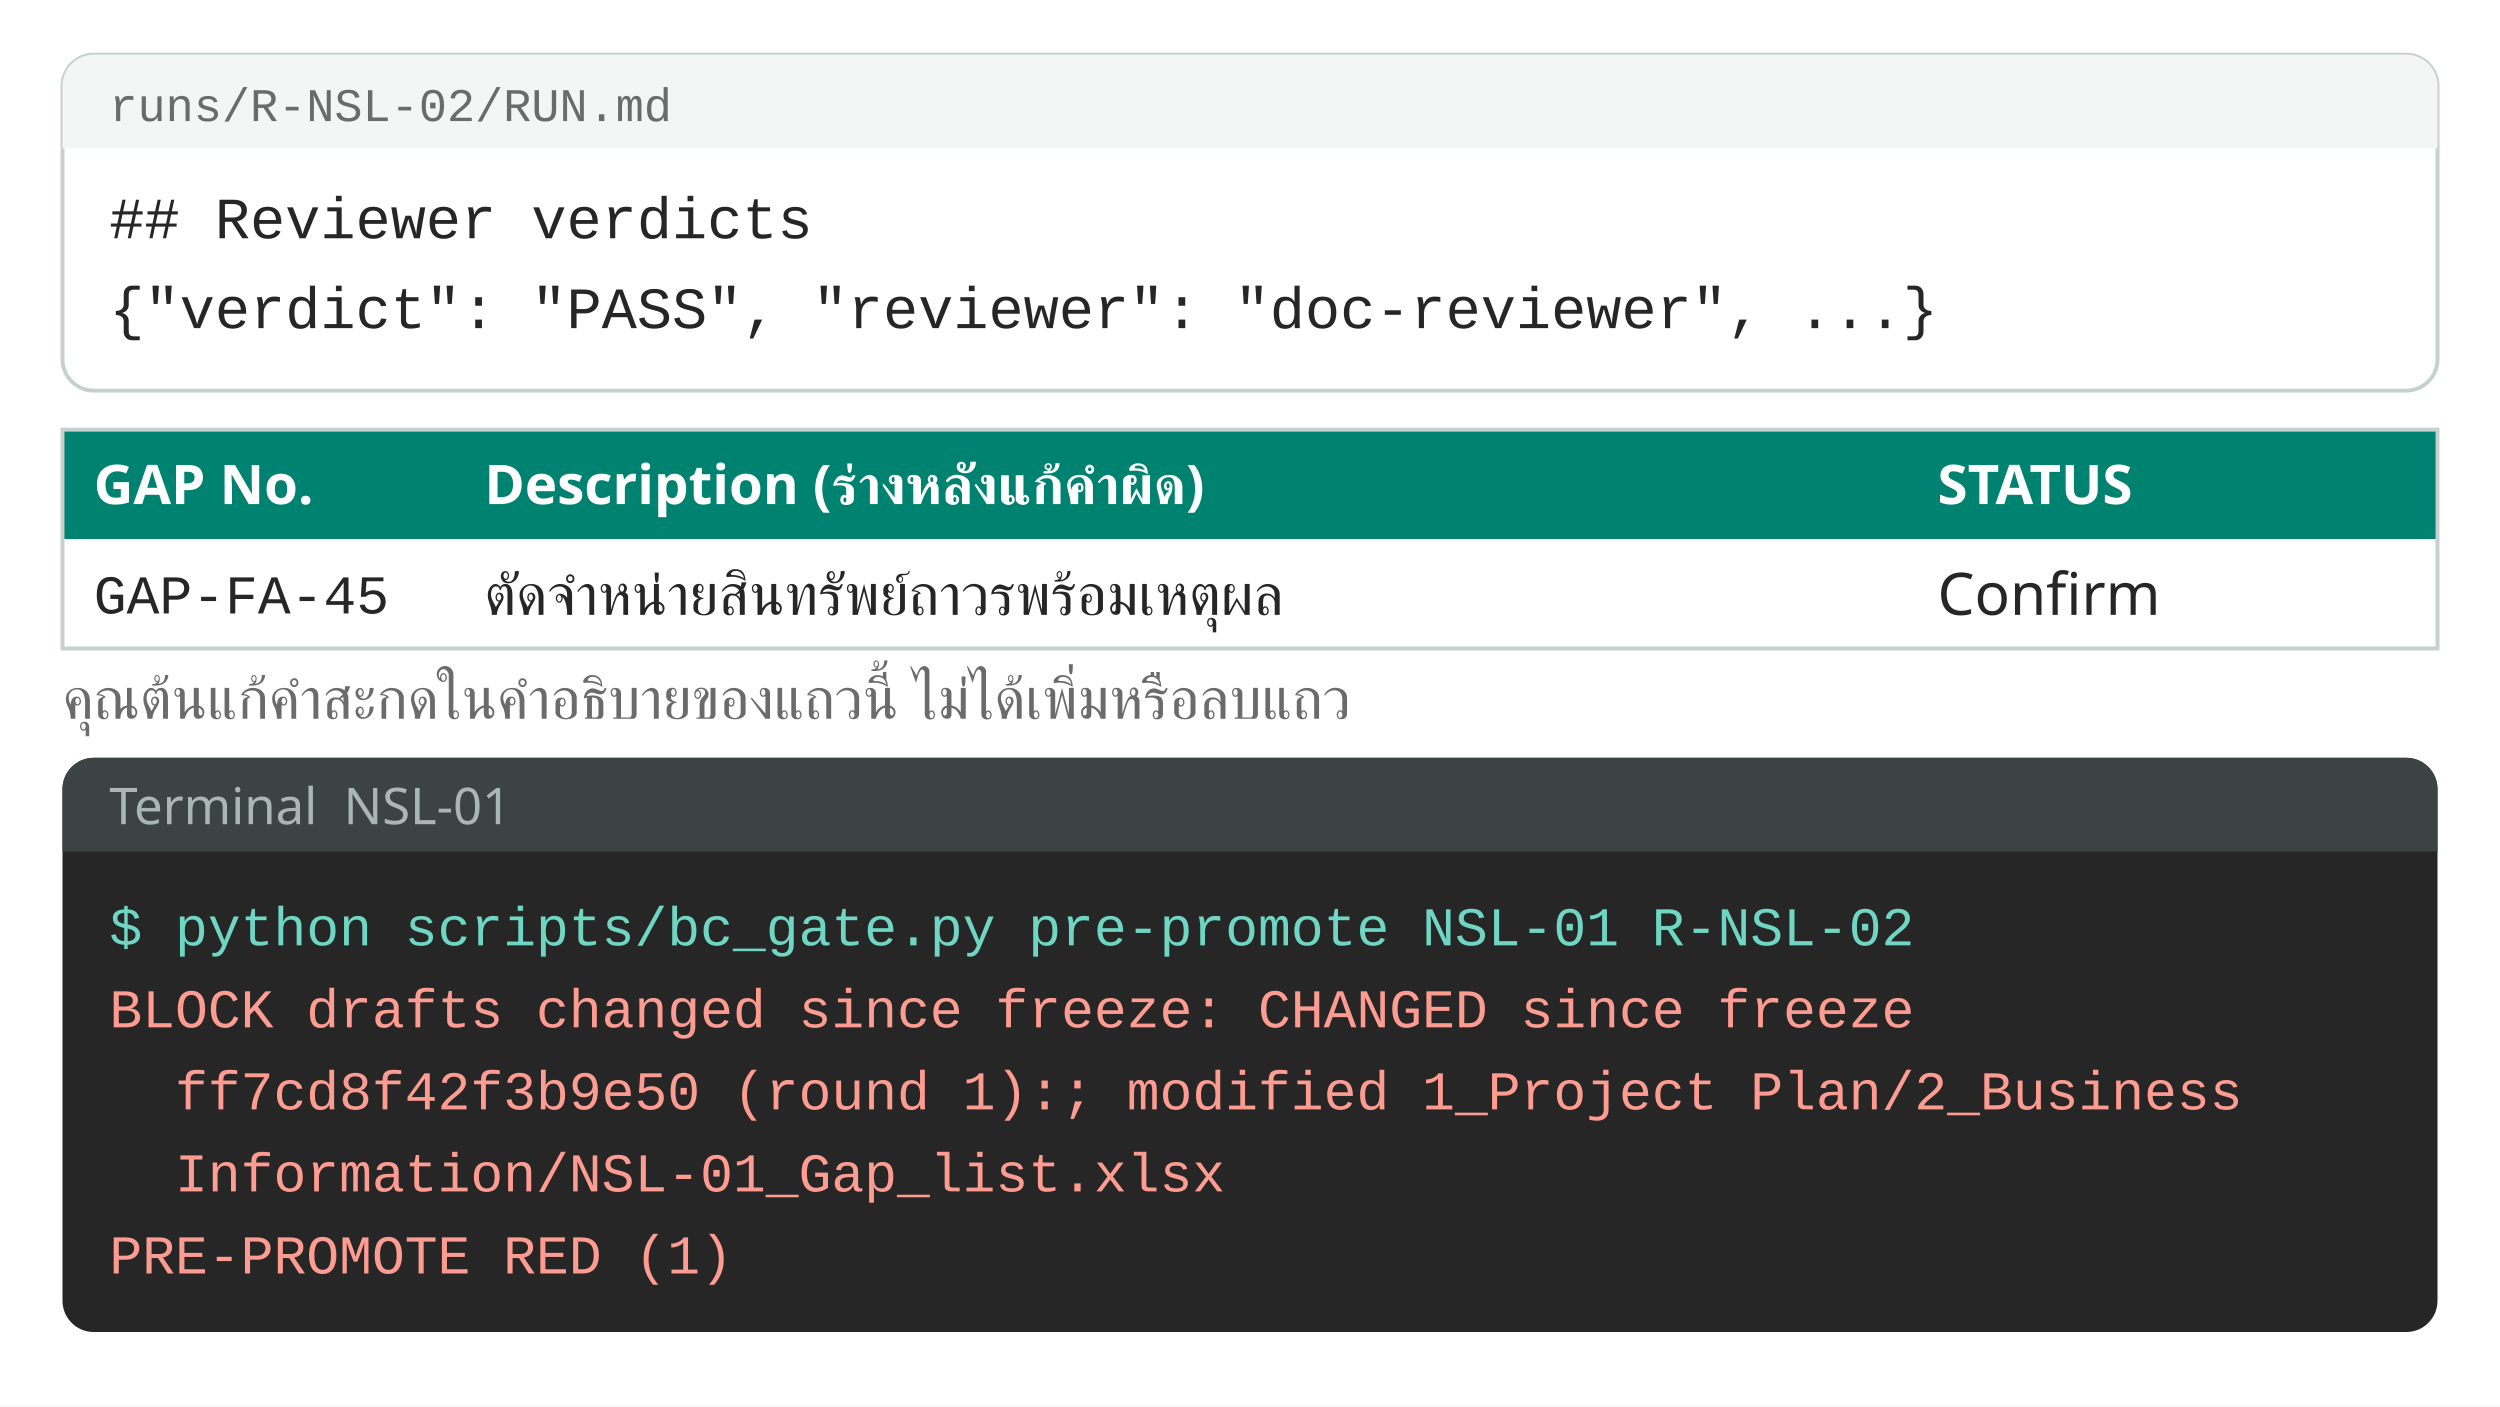
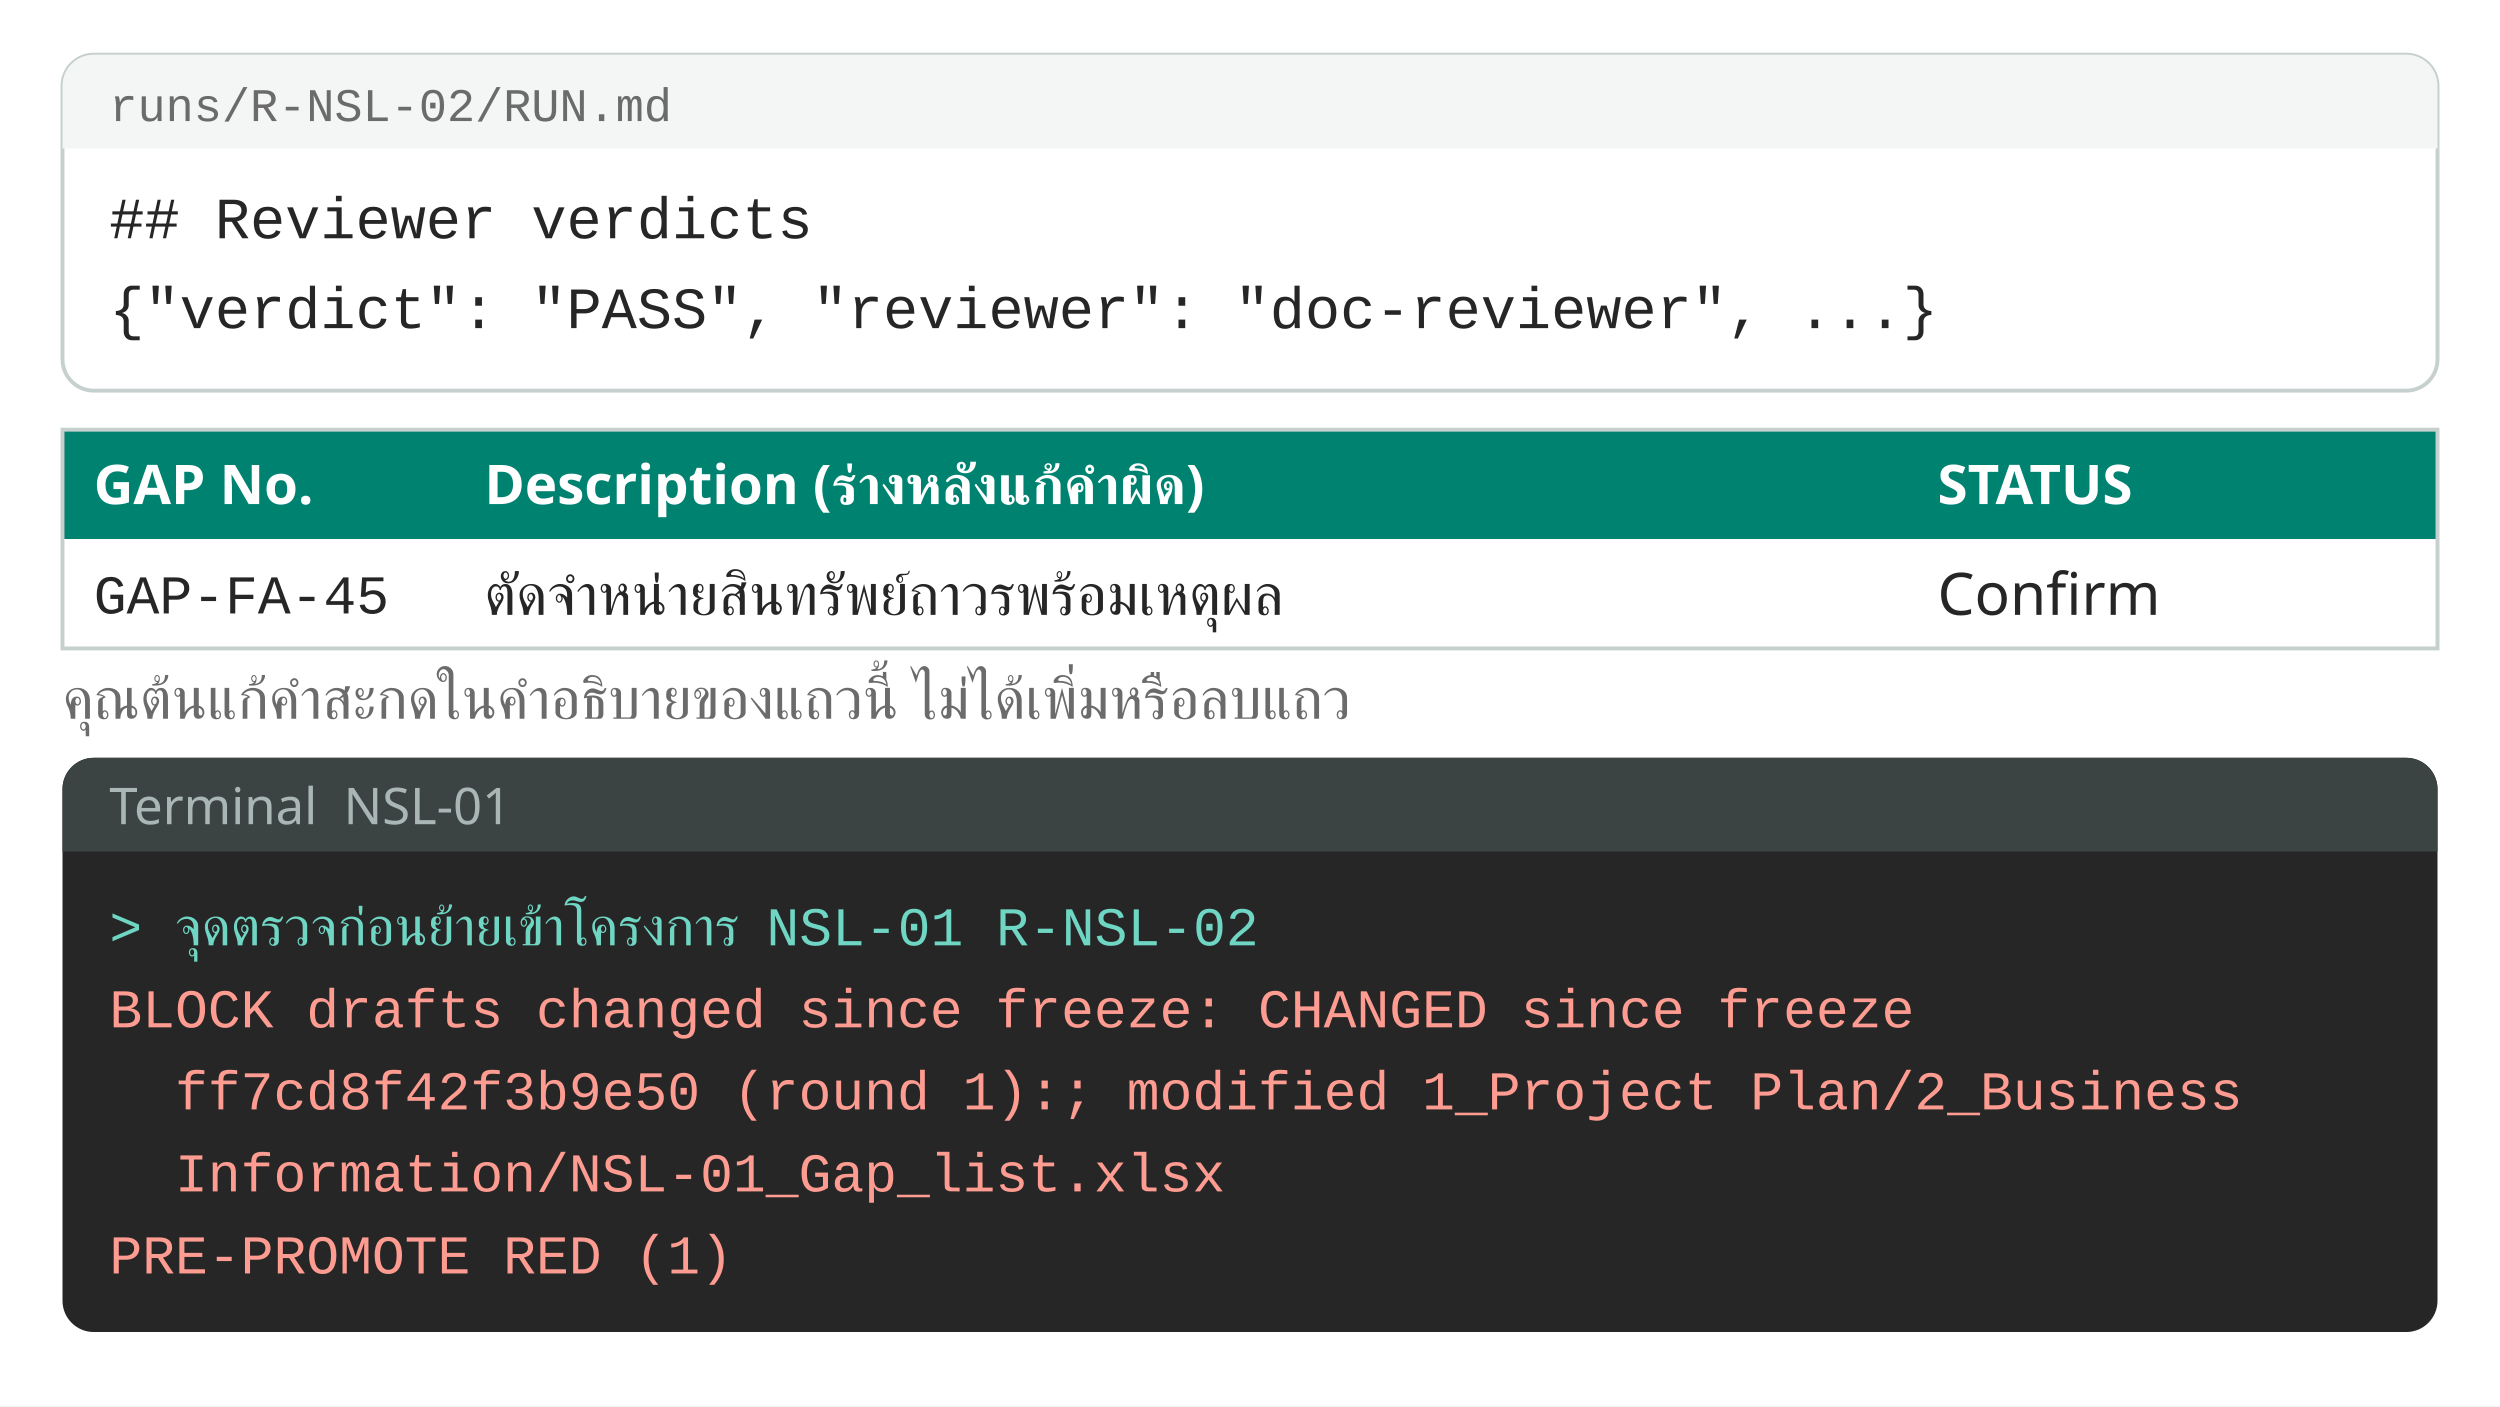
<svg xmlns="http://www.w3.org/2000/svg" width="640" height="360" viewBox="0 0 640 360" role="img">
  <rect width="640" height="360" fill="#FFFFFF" />
  <rect x="16" y="14" width="608" height="86" rx="8" fill="#FFFFFF" stroke="#C5D0CF" stroke-width="1" />
  <path d="M16 22 a8 8 0 0 1 8 -8 h592 a8 8 0 0 1 8 8 v16 h-608 Z" fill="#F4F6F6" />
  <text x="28" y="31" font-family="Consolas, 'Courier New', Prompt, Sarabun, Tahoma, monospace" font-size="12" fill="#6B6B6B" text-anchor="start" xml:space="preserve" style="white-space:pre">runs/R-NSL-02/RUN.md</text>
  <text x="28" y="61" font-family="Consolas, 'Courier New', Prompt, Sarabun, Tahoma, monospace" font-size="15" fill="#262626" text-anchor="start" xml:space="preserve" style="white-space:pre">## Reviewer verdicts</text>
  <text x="28" y="84" font-family="Consolas, 'Courier New', Prompt, Sarabun, Tahoma, monospace" font-size="15" fill="#262626" text-anchor="start" xml:space="preserve" style="white-space:pre">{"verdict": "PASS", "reviewer": "doc-reviewer", ...}</text>
  <rect x="16" y="110" width="608" height="28" rx="0" fill="#008271" />
  <text x="24" y="129.04" font-family="Prompt, Sarabun, Tahoma, sans-serif" font-size="14" font-weight="700" fill="#FFFFFF" text-anchor="start" xml:space="preserve" style="white-space:pre">GAP No.</text>
  <text x="124" y="129.04" font-family="Prompt, Sarabun, Tahoma, sans-serif" font-size="14" font-weight="700" fill="#FFFFFF" text-anchor="start" xml:space="preserve" style="white-space:pre">Description (ร่างหลังแก้คำผิด)</text>
  <text x="496" y="129.04" font-family="Prompt, Sarabun, Tahoma, sans-serif" font-size="14" font-weight="700" fill="#FFFFFF" text-anchor="start" xml:space="preserve" style="white-space:pre">STATUS</text>
  <rect x="16" y="138" width="608" height="28" rx="0" fill="#FFFFFF" />
  <text x="24" y="157.04" font-family="Consolas, 'Courier New', Prompt, Sarabun, Tahoma, monospace" font-size="14" fill="#262626" text-anchor="start" xml:space="preserve" style="white-space:pre">GAP-FA-45</text>
  <text x="124" y="157.4" font-family="Prompt, Sarabun, Tahoma, sans-serif" font-size="15" fill="#262626" text-anchor="start" xml:space="preserve" style="white-space:pre">ตัดจำหน่ายสินทรัพย์ถาวรพร้อมเหตุผล</text>
  <text x="496" y="157.4" font-family="Prompt, Sarabun, Tahoma, sans-serif" font-size="15" fill="#262626" text-anchor="start" xml:space="preserve" style="white-space:pre">Confirm</text>
  <rect x="16" y="110" width="608" height="56" rx="0" fill="none" stroke="#C5D0CF" stroke-width="1" />
  <text x="16" y="184" font-family="Prompt, Sarabun, Tahoma, sans-serif" font-size="15" fill="#6B6B6B" text-anchor="start" xml:space="preserve" style="white-space:pre">คุณต้นแก้คำสะกดในคำอธิบายของแถวนี้ ไม่ได้เพิ่มหรือลบแถว</text>
  <rect x="16" y="194" width="608" height="147" rx="8" fill="#262626" />
  <path d="M16 202 a8 8 0 0 1 8 -8 h592 a8 8 0 0 1 8 8 v16 h-608 Z" fill="#3B4343" />
  <text x="28" y="211" font-family="Prompt, Sarabun, Tahoma, sans-serif" font-size="13" fill="#A9B6B5" text-anchor="start" xml:space="preserve" style="white-space:pre">Terminal  NSL-01</text>
-   <text x="28" y="242" font-family="Consolas, 'Courier New', Prompt, Sarabun, Tahoma, monospace" font-size="14" fill="#6FD6C4" text-anchor="start" xml:space="preserve" style="white-space:pre">$ python scripts/bc_gate.py pre-promote NSL-01 R-NSL-02</text>
+   <text x="28" y="242" font-family="Consolas, 'Courier New', Prompt, Sarabun, Tahoma, monospace" font-size="14" fill="#6FD6C4" text-anchor="start" xml:space="preserve" style="white-space:pre">&gt; จุดตรวจก่อนย้ายเข้าโครงการ  NSL-01 R-NSL-02</text>
  <text x="28" y="263" font-family="Consolas, 'Courier New', Prompt, Sarabun, Tahoma, monospace" font-size="14" fill="#FF9C92" text-anchor="start" xml:space="preserve" style="white-space:pre">BLOCK drafts changed since freeze: CHANGED since freeze</text>
  <text x="28" y="284" font-family="Consolas, 'Courier New', Prompt, Sarabun, Tahoma, monospace" font-size="14" fill="#FF9C92" text-anchor="start" xml:space="preserve" style="white-space:pre">  ff7cd8f42f3b9e50 (round 1):; modified 1_Project Plan/2_Business</text>
  <text x="28" y="305" font-family="Consolas, 'Courier New', Prompt, Sarabun, Tahoma, monospace" font-size="14" fill="#FF9C92" text-anchor="start" xml:space="preserve" style="white-space:pre">  Information/NSL-01_Gap_list.xlsx</text>
  <text x="28" y="326" font-family="Consolas, 'Courier New', Prompt, Sarabun, Tahoma, monospace" font-size="14" fill="#FF9C92" text-anchor="start" xml:space="preserve" style="white-space:pre">PRE-PROMOTE RED (1)</text>
</svg>
